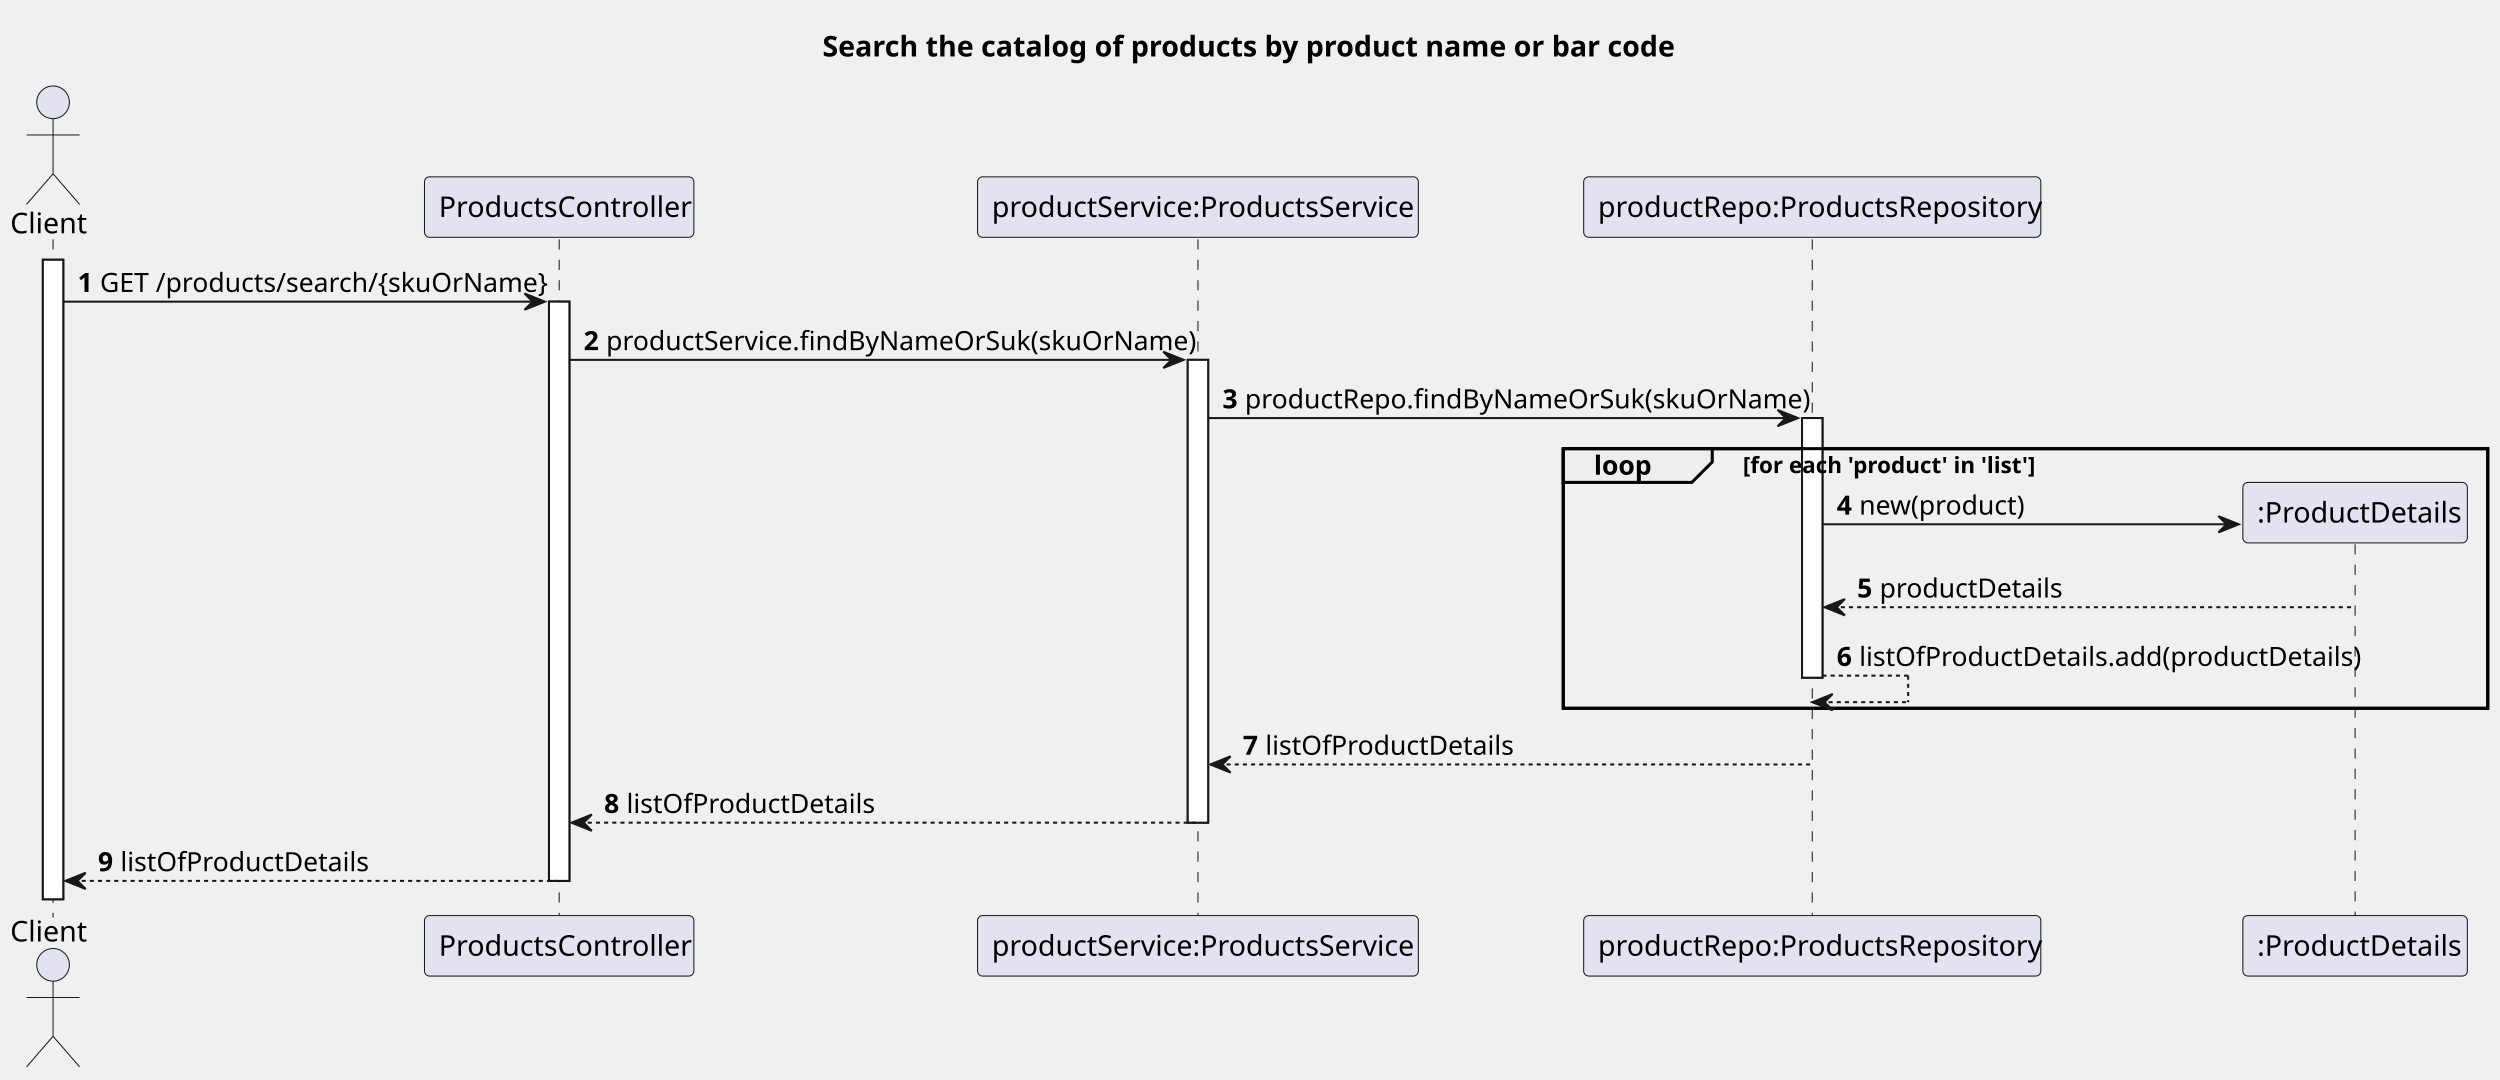
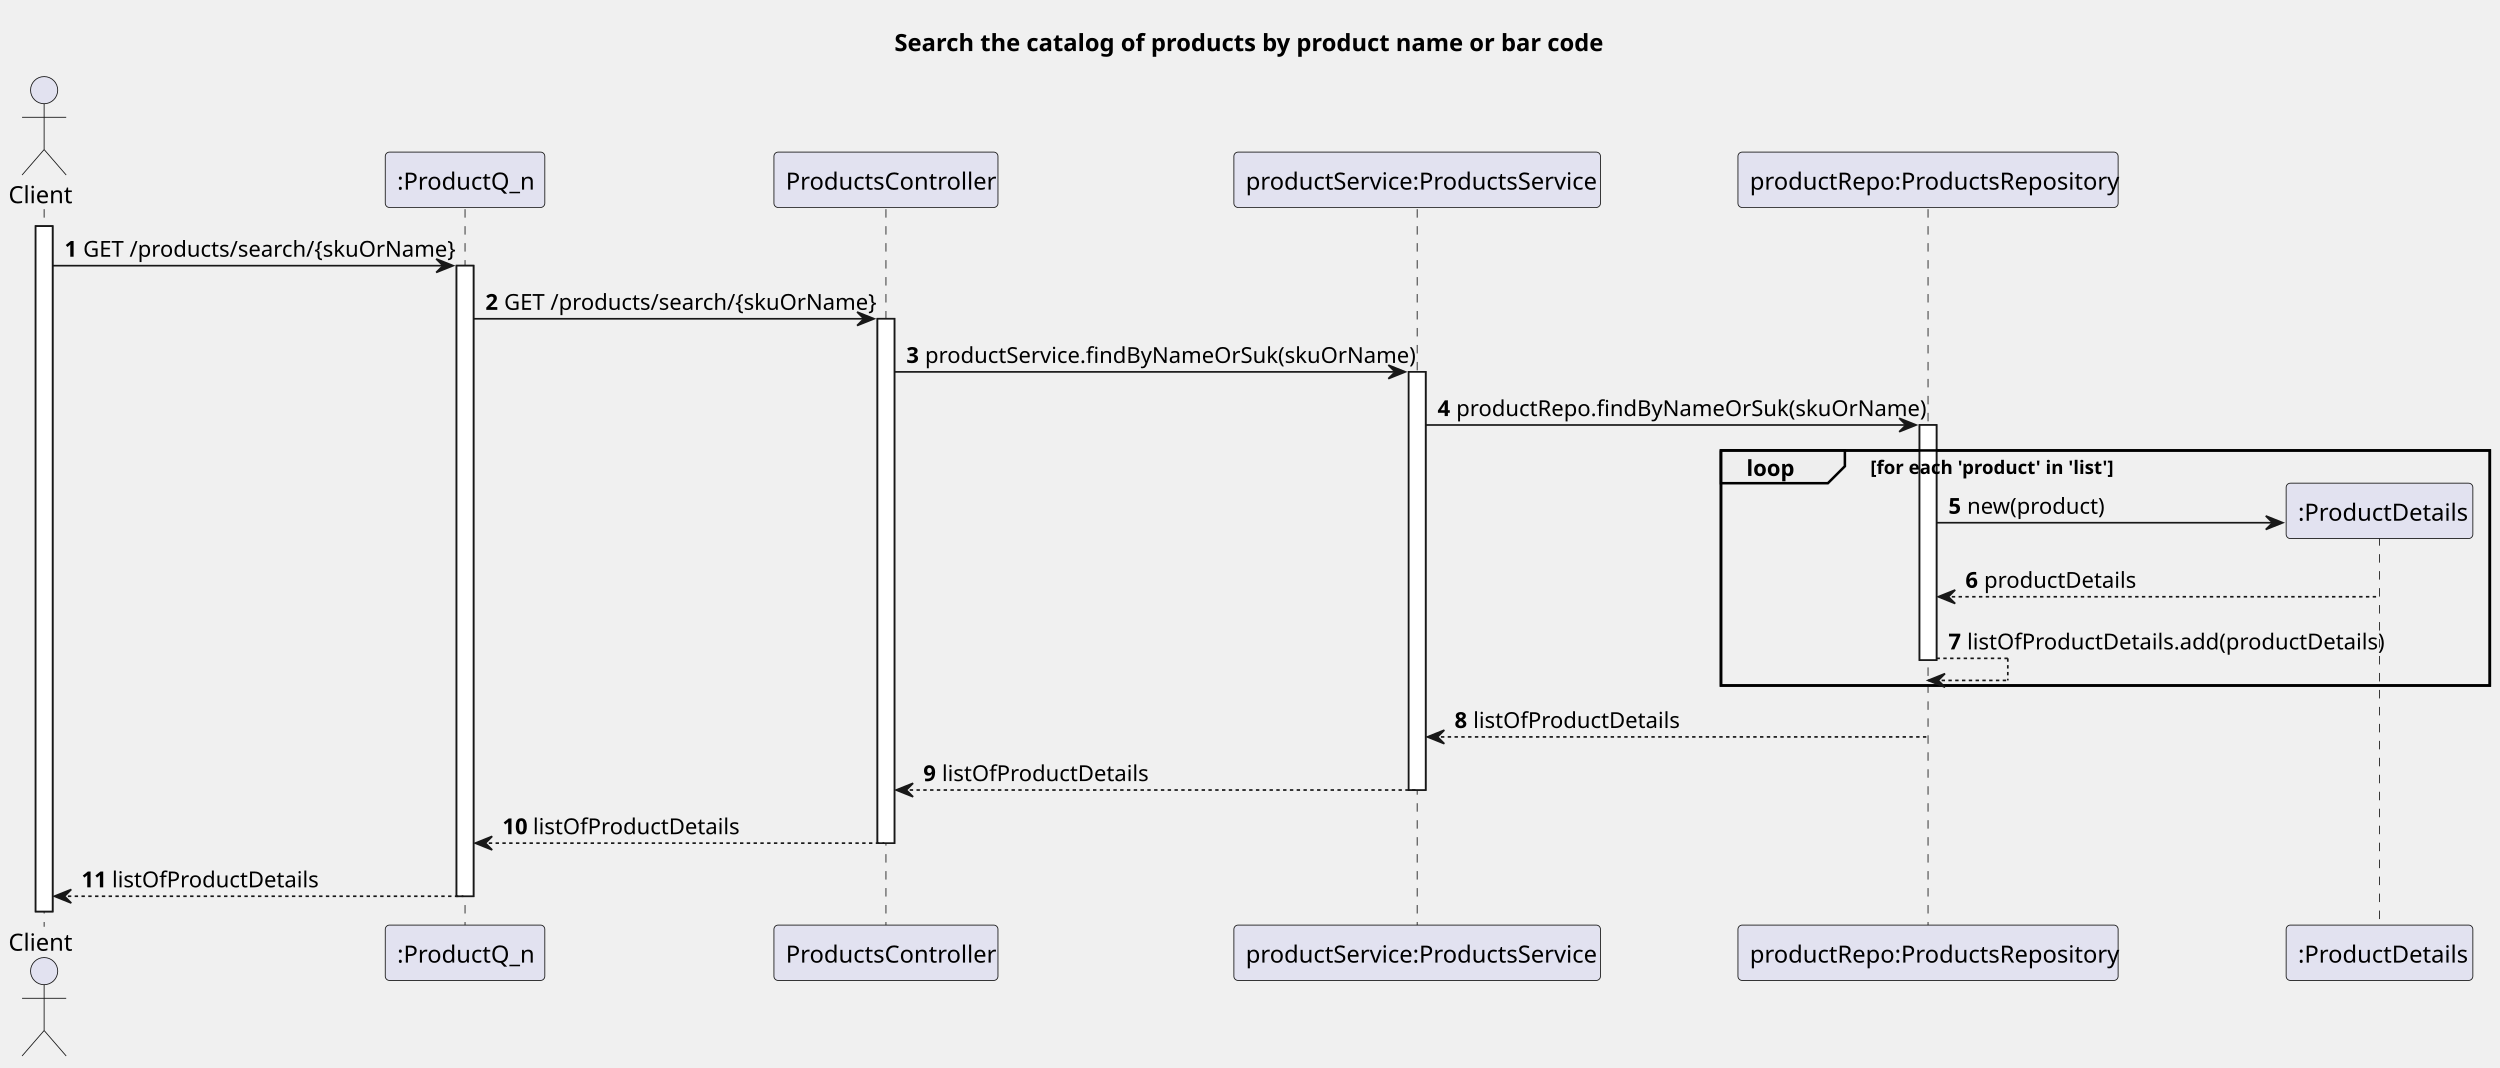
- <svg xmlns="http://www.w3.org/2000/svg" contentStyleType="text/css" height="529px" preserveAspectRatio="none" style="width:1225px;height:529px;background:#FFFFFF;" version="1.1" viewBox="0 0 1225 529" width="1225px" zoomAndPan="magnify">
+ <svg xmlns="http://www.w3.org/2000/svg" contentStyleType="text/css" height="629px" preserveAspectRatio="none" style="width:1473px;height:629px;background:#FFFFFF;" version="1.1" viewBox="0 0 1473 629" width="1473px" zoomAndPan="magnify">
  <defs />
  <g>
-     <rect fill="none" height="25.641" id="_title" style="stroke:none;stroke-width:1.0;" width="432" x="398" y="10" />
-     <text fill="#000000" font-family="sans-serif" font-size="14" font-weight="bold" lengthAdjust="spacing" textLength="422" x="403" y="27.674">Search the catalog of products by product name or bar code</text>
-     <rect fill="#FFFFFF" height="313.352" style="stroke:#181818;stroke-width:1.0;" width="10" x="21" y="127.281" />
-     <rect fill="#FFFFFF" height="283.828" style="stroke:#181818;stroke-width:1.0;" width="10" x="269" y="147.805" />
-     <rect fill="#FFFFFF" height="226.781" style="stroke:#181818;stroke-width:1.0;" width="10" x="582" y="176.328" />
-     <rect fill="#FFFFFF" height="127.211" style="stroke:#181818;stroke-width:1.0;" width="10" x="883" y="204.852" />
-     <rect fill="none" height="127.211" style="stroke:#000000;stroke-width:1.5;" width="453" x="766" y="219.852" />
-     <line style="stroke:#181818;stroke-width:0.5;stroke-dasharray:5.0,5.0;" x1="26" x2="26" y1="117.281" y2="449.633" />
-     <line style="stroke:#181818;stroke-width:0.5;stroke-dasharray:5.0,5.0;" x1="274" x2="274" y1="117.281" y2="449.633" />
-     <line style="stroke:#181818;stroke-width:0.5;stroke-dasharray:5.0,5.0;" x1="587" x2="587" y1="117.281" y2="449.633" />
-     <line style="stroke:#181818;stroke-width:0.5;stroke-dasharray:5.0,5.0;" x1="888" x2="888" y1="117.281" y2="449.633" />
-     <line style="stroke:#181818;stroke-width:0.5;stroke-dasharray:5.0,5.0;" x1="1154" x2="1154" y1="266.695" y2="449.633" />
-     <text fill="#000000" font-family="sans-serif" font-size="14" lengthAdjust="spacing" textLength="36" x="5" y="114.314">Client</text>
-     <ellipse cx="26" cy="50.141" fill="#E2E2F0" rx="8" ry="8" style="stroke:#181818;stroke-width:0.5;" />
-     <path d="M26,58.141 L26,85.141 M13,66.141 L39,66.141 M26,85.141 L13,100.141 M26,85.141 L39,100.141 " fill="none" style="stroke:#181818;stroke-width:0.5;" />
-     <text fill="#000000" font-family="sans-serif" font-size="14" lengthAdjust="spacing" textLength="36" x="5" y="461.307">Client</text>
-     <ellipse cx="26" cy="472.773" fill="#E2E2F0" rx="8" ry="8" style="stroke:#181818;stroke-width:0.5;" />
-     <path d="M26,480.773 L26,507.773 M13,488.773 L39,488.773 M26,507.773 L13,522.773 M26,507.773 L39,522.773 " fill="none" style="stroke:#181818;stroke-width:0.5;" />
-     <rect fill="#E2E2F0" height="29.641" rx="2.5" ry="2.5" style="stroke:#181818;stroke-width:0.5;" width="132" x="208" y="86.641" />
-     <text fill="#000000" font-family="sans-serif" font-size="14" lengthAdjust="spacing" textLength="118" x="215" y="106.314">ProductsController</text>
-     <rect fill="#E2E2F0" height="29.641" rx="2.5" ry="2.5" style="stroke:#181818;stroke-width:0.5;" width="132" x="208" y="448.633" />
-     <text fill="#000000" font-family="sans-serif" font-size="14" lengthAdjust="spacing" textLength="118" x="215" y="468.307">ProductsController</text>
-     <rect fill="#E2E2F0" height="29.641" rx="2.5" ry="2.5" style="stroke:#181818;stroke-width:0.5;" width="216" x="479" y="86.641" />
-     <text fill="#000000" font-family="sans-serif" font-size="14" lengthAdjust="spacing" textLength="202" x="486" y="106.314">productService:ProductsService</text>
-     <rect fill="#E2E2F0" height="29.641" rx="2.5" ry="2.5" style="stroke:#181818;stroke-width:0.5;" width="216" x="479" y="448.633" />
-     <text fill="#000000" font-family="sans-serif" font-size="14" lengthAdjust="spacing" textLength="202" x="486" y="468.307">productService:ProductsService</text>
-     <rect fill="#E2E2F0" height="29.641" rx="2.5" ry="2.5" style="stroke:#181818;stroke-width:0.5;" width="224" x="776" y="86.641" />
-     <text fill="#000000" font-family="sans-serif" font-size="14" lengthAdjust="spacing" textLength="210" x="783" y="106.314">productRepo:ProductsRepository</text>
-     <rect fill="#E2E2F0" height="29.641" rx="2.5" ry="2.5" style="stroke:#181818;stroke-width:0.5;" width="224" x="776" y="448.633" />
-     <text fill="#000000" font-family="sans-serif" font-size="14" lengthAdjust="spacing" textLength="210" x="783" y="468.307">productRepo:ProductsRepository</text>
-     <rect fill="#E2E2F0" height="29.641" rx="2.5" ry="2.5" style="stroke:#181818;stroke-width:0.5;" width="110" x="1099" y="448.633" />
-     <text fill="#000000" font-family="sans-serif" font-size="14" lengthAdjust="spacing" textLength="96" x="1106" y="468.307">:ProductDetails</text>
-     <rect fill="#FFFFFF" height="313.352" style="stroke:#181818;stroke-width:1.0;" width="10" x="21" y="127.281" />
-     <rect fill="#FFFFFF" height="283.828" style="stroke:#181818;stroke-width:1.0;" width="10" x="269" y="147.805" />
-     <rect fill="#FFFFFF" height="226.781" style="stroke:#181818;stroke-width:1.0;" width="10" x="582" y="176.328" />
-     <rect fill="#FFFFFF" height="127.211" style="stroke:#181818;stroke-width:1.0;" width="10" x="883" y="204.852" />
-     <polygon fill="#181818" points="257,143.805,267,147.805,257,151.805,261,147.805" style="stroke:#181818;stroke-width:1.0;" />
-     <line style="stroke:#181818;stroke-width:1.0;" x1="31" x2="263" y1="147.805" y2="147.805" />
-     <text fill="#000000" font-family="sans-serif" font-size="13" font-weight="bold" lengthAdjust="spacing" textLength="7" x="38" y="143.05">1</text>
-     <text fill="#000000" font-family="sans-serif" font-size="13" lengthAdjust="spacing" textLength="208" x="49" y="143.05">GET /products/search/{skuOrName}</text>
-     <polygon fill="#181818" points="570,172.328,580,176.328,570,180.328,574,176.328" style="stroke:#181818;stroke-width:1.0;" />
-     <line style="stroke:#181818;stroke-width:1.0;" x1="279" x2="576" y1="176.328" y2="176.328" />
-     <text fill="#000000" font-family="sans-serif" font-size="13" font-weight="bold" lengthAdjust="spacing" textLength="7" x="286" y="171.573">2</text>
-     <text fill="#000000" font-family="sans-serif" font-size="13" lengthAdjust="spacing" textLength="273" x="297" y="171.573">productService.findByNameOrSuk(skuOrName)</text>
-     <polygon fill="#181818" points="871,200.852,881,204.852,871,208.852,875,204.852" style="stroke:#181818;stroke-width:1.0;" />
-     <line style="stroke:#181818;stroke-width:1.0;" x1="592" x2="877" y1="204.852" y2="204.852" />
-     <text fill="#000000" font-family="sans-serif" font-size="13" font-weight="bold" lengthAdjust="spacing" textLength="7" x="599" y="200.097">3</text>
-     <text fill="#000000" font-family="sans-serif" font-size="13" lengthAdjust="spacing" textLength="261" x="610" y="200.097">productRepo.findByNameOrSuk(skuOrName)</text>
-     <path d="M766,219.852 L839,219.852 L839,226.375 L829,236.375 L766,236.375 L766,219.852 " fill="#EEEEEE" style="stroke:#000000;stroke-width:1.5;" />
-     <rect fill="none" height="127.211" style="stroke:#000000;stroke-width:1.5;" width="453" x="766" y="219.852" />
-     <text fill="#000000" font-family="sans-serif" font-size="13" font-weight="bold" lengthAdjust="spacing" textLength="28" x="781" y="232.62">loop</text>
-     <text fill="#000000" font-family="sans-serif" font-size="11" font-weight="bold" lengthAdjust="spacing" textLength="144" x="854" y="231.81">[for each 'product' in 'list']</text>
-     <polygon fill="#181818" points="1087,252.898,1097,256.898,1087,260.898,1091,256.898" style="stroke:#181818;stroke-width:1.0;" />
-     <line style="stroke:#181818;stroke-width:1.0;" x1="893" x2="1093" y1="256.898" y2="256.898" />
-     <text fill="#000000" font-family="sans-serif" font-size="13" font-weight="bold" lengthAdjust="spacing" textLength="7" x="900" y="252.144">4</text>
-     <text fill="#000000" font-family="sans-serif" font-size="13" lengthAdjust="spacing" textLength="74" x="911" y="252.144">new(product)</text>
-     <rect fill="#E2E2F0" height="29.641" rx="2.5" ry="2.5" style="stroke:#181818;stroke-width:0.5;" width="110" x="1099" y="236.375" />
-     <text fill="#000000" font-family="sans-serif" font-size="14" lengthAdjust="spacing" textLength="96" x="1106" y="256.049">:ProductDetails</text>
-     <polygon fill="#181818" points="904,293.539,894,297.539,904,301.539,900,297.539" style="stroke:#181818;stroke-width:1.0;" />
-     <line style="stroke:#181818;stroke-width:1.0;stroke-dasharray:2.0,2.0;" x1="898" x2="1153" y1="297.539" y2="297.539" />
-     <text fill="#000000" font-family="sans-serif" font-size="13" font-weight="bold" lengthAdjust="spacing" textLength="7" x="910" y="292.784">5</text>
-     <text fill="#000000" font-family="sans-serif" font-size="13" lengthAdjust="spacing" textLength="83" x="921" y="292.784">productDetails</text>
-     <line style="stroke:#181818;stroke-width:1.0;stroke-dasharray:2.0,2.0;" x1="893" x2="935" y1="331.062" y2="331.062" />
-     <line style="stroke:#181818;stroke-width:1.0;stroke-dasharray:2.0,2.0;" x1="935" x2="935" y1="331.062" y2="344.062" />
-     <line style="stroke:#181818;stroke-width:1.0;stroke-dasharray:2.0,2.0;" x1="888" x2="935" y1="344.062" y2="344.062" />
-     <polygon fill="#181818" points="898,340.062,888,344.062,898,348.062,894,344.062" style="stroke:#181818;stroke-width:1.0;" />
-     <text fill="#000000" font-family="sans-serif" font-size="13" font-weight="bold" lengthAdjust="spacing" textLength="7" x="900" y="326.308">6</text>
-     <text fill="#000000" font-family="sans-serif" font-size="13" lengthAdjust="spacing" textLength="231" x="911" y="326.308">listOfProductDetails.add(productDetails)</text>
-     <polygon fill="#181818" points="603,370.586,593,374.586,603,378.586,599,374.586" style="stroke:#181818;stroke-width:1.0;" />
-     <line style="stroke:#181818;stroke-width:1.0;stroke-dasharray:2.0,2.0;" x1="597" x2="887" y1="374.586" y2="374.586" />
-     <text fill="#000000" font-family="sans-serif" font-size="13" font-weight="bold" lengthAdjust="spacing" textLength="7" x="609" y="369.831">7</text>
-     <text fill="#000000" font-family="sans-serif" font-size="13" lengthAdjust="spacing" textLength="115" x="620" y="369.831">listOfProductDetails</text>
-     <polygon fill="#181818" points="290,399.109,280,403.109,290,407.109,286,403.109" style="stroke:#181818;stroke-width:1.0;" />
-     <line style="stroke:#181818;stroke-width:1.0;stroke-dasharray:2.0,2.0;" x1="284" x2="586" y1="403.109" y2="403.109" />
-     <text fill="#000000" font-family="sans-serif" font-size="13" font-weight="bold" lengthAdjust="spacing" textLength="7" x="296" y="398.354">8</text>
-     <text fill="#000000" font-family="sans-serif" font-size="13" lengthAdjust="spacing" textLength="115" x="307" y="398.354">listOfProductDetails</text>
-     <polygon fill="#181818" points="42,427.633,32,431.633,42,435.633,38,431.633" style="stroke:#181818;stroke-width:1.0;" />
-     <line style="stroke:#181818;stroke-width:1.0;stroke-dasharray:2.0,2.0;" x1="36" x2="273" y1="431.633" y2="431.633" />
-     <text fill="#000000" font-family="sans-serif" font-size="13" font-weight="bold" lengthAdjust="spacing" textLength="7" x="48" y="426.878">9</text>
-     <text fill="#000000" font-family="sans-serif" font-size="13" lengthAdjust="spacing" textLength="115" x="59" y="426.878">listOfProductDetails</text>
+     <text fill="#000000" font-family="sans-serif" font-size="14" font-weight="bold" lengthAdjust="spacing" textLength="422" x="527" y="30.107">Search the catalog of products by product name or bar code</text>
+     <rect fill="#FFFFFF" height="403.822" style="stroke:#181818;stroke-width:1.0;" width="10" x="21" y="133.242" />
+     <rect fill="#FFFFFF" height="371.531" style="stroke:#181818;stroke-width:1.0;" width="10" x="269" y="156.533" />
+     <rect fill="#FFFFFF" height="308.949" style="stroke:#181818;stroke-width:1.0;" width="10" x="517" y="187.824" />
+     <rect fill="#FFFFFF" height="246.367" style="stroke:#181818;stroke-width:1.0;" width="10" x="830" y="219.115" />
+     <rect fill="#FFFFFF" height="138.494" style="stroke:#181818;stroke-width:1.0;" width="10" x="1131" y="250.406" />
+     <rect fill="none" height="138.494" style="stroke:#000000;stroke-width:1.5;" width="453" x="1014" y="265.406" />
+     <line style="stroke:#181818;stroke-width:0.5;stroke-dasharray:5.0,5.0;" x1="26" x2="26" y1="123.242" y2="546.064" />
+     <line style="stroke:#181818;stroke-width:0.5;stroke-dasharray:5.0,5.0;" x1="274" x2="274" y1="123.242" y2="546.064" />
+     <line style="stroke:#181818;stroke-width:0.5;stroke-dasharray:5.0,5.0;" x1="522" x2="522" y1="123.242" y2="546.064" />
+     <line style="stroke:#181818;stroke-width:0.5;stroke-dasharray:5.0,5.0;" x1="835" x2="835" y1="123.242" y2="546.064" />
+     <line style="stroke:#181818;stroke-width:0.5;stroke-dasharray:5.0,5.0;" x1="1136" x2="1136" y1="123.242" y2="546.064" />
+     <line style="stroke:#181818;stroke-width:0.5;stroke-dasharray:5.0,5.0;" x1="1402" x2="1402" y1="316.508" y2="546.064" />
+     <text fill="#000000" font-family="sans-serif" font-size="14" lengthAdjust="spacing" textLength="36" x="5" y="119.728">Client</text>
+     <ellipse cx="26" cy="53.121" fill="#E2E2F0" rx="8" ry="8" style="stroke:#181818;stroke-width:0.5;" />
+     <path d="M26,61.121 L26,88.121 M13,69.121 L39,69.121 M26,88.121 L13,103.121 M26,88.121 L39,103.121 " fill="none" style="stroke:#181818;stroke-width:0.5;" />
+     <text fill="#000000" font-family="sans-serif" font-size="14" lengthAdjust="spacing" textLength="36" x="5" y="560.172">Client</text>
+     <ellipse cx="26" cy="572.186" fill="#E2E2F0" rx="8" ry="8" style="stroke:#181818;stroke-width:0.5;" />
+     <path d="M26,580.186 L26,607.186 M13,588.186 L39,588.186 M26,607.186 L13,622.186 M26,607.186 L39,622.186 " fill="none" style="stroke:#181818;stroke-width:0.5;" />
+     <rect fill="#E2E2F0" height="32.621" rx="2.5" ry="2.5" style="stroke:#181818;stroke-width:0.5;" width="94" x="227" y="89.621" />
+     <text fill="#000000" font-family="sans-serif" font-size="14" lengthAdjust="spacing" textLength="80" x="234" y="111.728">:ProductQ_n</text>
+     <rect fill="#E2E2F0" height="32.621" rx="2.5" ry="2.5" style="stroke:#181818;stroke-width:0.5;" width="94" x="227" y="545.064" />
+     <text fill="#000000" font-family="sans-serif" font-size="14" lengthAdjust="spacing" textLength="80" x="234" y="567.172">:ProductQ_n</text>
+     <rect fill="#E2E2F0" height="32.621" rx="2.5" ry="2.5" style="stroke:#181818;stroke-width:0.5;" width="132" x="456" y="89.621" />
+     <text fill="#000000" font-family="sans-serif" font-size="14" lengthAdjust="spacing" textLength="118" x="463" y="111.728">ProductsController</text>
+     <rect fill="#E2E2F0" height="32.621" rx="2.5" ry="2.5" style="stroke:#181818;stroke-width:0.5;" width="132" x="456" y="545.064" />
+     <text fill="#000000" font-family="sans-serif" font-size="14" lengthAdjust="spacing" textLength="118" x="463" y="567.172">ProductsController</text>
+     <rect fill="#E2E2F0" height="32.621" rx="2.5" ry="2.5" style="stroke:#181818;stroke-width:0.5;" width="216" x="727" y="89.621" />
+     <text fill="#000000" font-family="sans-serif" font-size="14" lengthAdjust="spacing" textLength="202" x="734" y="111.728">productService:ProductsService</text>
+     <rect fill="#E2E2F0" height="32.621" rx="2.5" ry="2.5" style="stroke:#181818;stroke-width:0.5;" width="216" x="727" y="545.064" />
+     <text fill="#000000" font-family="sans-serif" font-size="14" lengthAdjust="spacing" textLength="202" x="734" y="567.172">productService:ProductsService</text>
+     <rect fill="#E2E2F0" height="32.621" rx="2.5" ry="2.5" style="stroke:#181818;stroke-width:0.5;" width="224" x="1024" y="89.621" />
+     <text fill="#000000" font-family="sans-serif" font-size="14" lengthAdjust="spacing" textLength="210" x="1031" y="111.728">productRepo:ProductsRepository</text>
+     <rect fill="#E2E2F0" height="32.621" rx="2.5" ry="2.5" style="stroke:#181818;stroke-width:0.5;" width="224" x="1024" y="545.064" />
+     <text fill="#000000" font-family="sans-serif" font-size="14" lengthAdjust="spacing" textLength="210" x="1031" y="567.172">productRepo:ProductsRepository</text>
+     <rect fill="#E2E2F0" height="32.621" rx="2.5" ry="2.5" style="stroke:#181818;stroke-width:0.5;" width="110" x="1347" y="545.064" />
+     <text fill="#000000" font-family="sans-serif" font-size="14" lengthAdjust="spacing" textLength="96" x="1354" y="567.172">:ProductDetails</text>
+     <rect fill="#FFFFFF" height="403.822" style="stroke:#181818;stroke-width:1.0;" width="10" x="21" y="133.242" />
+     <rect fill="#FFFFFF" height="371.531" style="stroke:#181818;stroke-width:1.0;" width="10" x="269" y="156.533" />
+     <rect fill="#FFFFFF" height="308.949" style="stroke:#181818;stroke-width:1.0;" width="10" x="517" y="187.824" />
+     <rect fill="#FFFFFF" height="246.367" style="stroke:#181818;stroke-width:1.0;" width="10" x="830" y="219.115" />
+     <rect fill="#FFFFFF" height="138.494" style="stroke:#181818;stroke-width:1.0;" width="10" x="1131" y="250.406" />
+     <polygon fill="#181818" points="257,152.533,267,156.533,257,160.533,261,156.533" style="stroke:#181818;stroke-width:1.0;" />
+     <line style="stroke:#181818;stroke-width:1.0;" x1="31" x2="263" y1="156.533" y2="156.533" />
+     <text fill="#000000" font-family="sans-serif" font-size="13" font-weight="bold" lengthAdjust="spacing" textLength="7" x="38" y="151.27">1</text>
+     <text fill="#000000" font-family="sans-serif" font-size="13" lengthAdjust="spacing" textLength="208" x="49" y="151.27">GET /products/search/{skuOrName}</text>
+     <polygon fill="#181818" points="505,183.824,515,187.824,505,191.824,509,187.824" style="stroke:#181818;stroke-width:1.0;" />
+     <line style="stroke:#181818;stroke-width:1.0;" x1="279" x2="511" y1="187.824" y2="187.824" />
+     <text fill="#000000" font-family="sans-serif" font-size="13" font-weight="bold" lengthAdjust="spacing" textLength="7" x="286" y="182.561">2</text>
+     <text fill="#000000" font-family="sans-serif" font-size="13" lengthAdjust="spacing" textLength="208" x="297" y="182.561">GET /products/search/{skuOrName}</text>
+     <polygon fill="#181818" points="818,215.115,828,219.115,818,223.115,822,219.115" style="stroke:#181818;stroke-width:1.0;" />
+     <line style="stroke:#181818;stroke-width:1.0;" x1="527" x2="824" y1="219.115" y2="219.115" />
+     <text fill="#000000" font-family="sans-serif" font-size="13" font-weight="bold" lengthAdjust="spacing" textLength="7" x="534" y="213.852">3</text>
+     <text fill="#000000" font-family="sans-serif" font-size="13" lengthAdjust="spacing" textLength="273" x="545" y="213.852">productService.findByNameOrSuk(skuOrName)</text>
+     <polygon fill="#181818" points="1119,246.406,1129,250.406,1119,254.406,1123,250.406" style="stroke:#181818;stroke-width:1.0;" />
+     <line style="stroke:#181818;stroke-width:1.0;" x1="840" x2="1125" y1="250.406" y2="250.406" />
+     <text fill="#000000" font-family="sans-serif" font-size="13" font-weight="bold" lengthAdjust="spacing" textLength="7" x="847" y="245.144">4</text>
+     <text fill="#000000" font-family="sans-serif" font-size="13" lengthAdjust="spacing" textLength="261" x="858" y="245.144">productRepo.findByNameOrSuk(skuOrName)</text>
+     <path d="M1014,265.406 L1087,265.406 L1087,274.697 L1077,284.697 L1014,284.697 L1014,265.406 " fill="#EEEEEE" style="stroke:#000000;stroke-width:1.5;" />
+     <rect fill="none" height="138.494" style="stroke:#000000;stroke-width:1.5;" width="453" x="1014" y="265.406" />
+     <text fill="#000000" font-family="sans-serif" font-size="13" font-weight="bold" lengthAdjust="spacing" textLength="28" x="1029" y="280.435">loop</text>
+     <text fill="#000000" font-family="sans-serif" font-size="11" font-weight="bold" lengthAdjust="spacing" textLength="144" x="1102" y="279.276">[for each 'product' in 'list']</text>
+     <polygon fill="#181818" points="1335,303.988,1345,307.988,1335,311.988,1339,307.988" style="stroke:#181818;stroke-width:1.0;" />
+     <line style="stroke:#181818;stroke-width:1.0;" x1="1141" x2="1341" y1="307.988" y2="307.988" />
+     <text fill="#000000" font-family="sans-serif" font-size="13" font-weight="bold" lengthAdjust="spacing" textLength="7" x="1148" y="302.726">5</text>
+     <text fill="#000000" font-family="sans-serif" font-size="13" lengthAdjust="spacing" textLength="74" x="1159" y="302.726">new(product)</text>
+     <rect fill="#E2E2F0" height="32.621" rx="2.5" ry="2.5" style="stroke:#181818;stroke-width:0.5;" width="110" x="1347" y="284.697" />
+     <text fill="#000000" font-family="sans-serif" font-size="14" lengthAdjust="spacing" textLength="96" x="1354" y="306.805">:ProductDetails</text>
+     <polygon fill="#181818" points="1152,347.609,1142,351.609,1152,355.609,1148,351.609" style="stroke:#181818;stroke-width:1.0;" />
+     <line style="stroke:#181818;stroke-width:1.0;stroke-dasharray:2.0,2.0;" x1="1146" x2="1401" y1="351.609" y2="351.609" />
+     <text fill="#000000" font-family="sans-serif" font-size="13" font-weight="bold" lengthAdjust="spacing" textLength="7" x="1158" y="346.347">6</text>
+     <text fill="#000000" font-family="sans-serif" font-size="13" lengthAdjust="spacing" textLength="83" x="1169" y="346.347">productDetails</text>
+     <line style="stroke:#181818;stroke-width:1.0;stroke-dasharray:2.0,2.0;" x1="1141" x2="1183" y1="387.9" y2="387.9" />
+     <line style="stroke:#181818;stroke-width:1.0;stroke-dasharray:2.0,2.0;" x1="1183" x2="1183" y1="387.9" y2="400.9" />
+     <line style="stroke:#181818;stroke-width:1.0;stroke-dasharray:2.0,2.0;" x1="1136" x2="1183" y1="400.9" y2="400.9" />
+     <polygon fill="#181818" points="1146,396.9,1136,400.9,1146,404.9,1142,400.9" style="stroke:#181818;stroke-width:1.0;" />
+     <text fill="#000000" font-family="sans-serif" font-size="13" font-weight="bold" lengthAdjust="spacing" textLength="7" x="1148" y="382.638">7</text>
+     <text fill="#000000" font-family="sans-serif" font-size="13" lengthAdjust="spacing" textLength="231" x="1159" y="382.638">listOfProductDetails.add(productDetails)</text>
+     <polygon fill="#181818" points="851,430.191,841,434.191,851,438.191,847,434.191" style="stroke:#181818;stroke-width:1.0;" />
+     <line style="stroke:#181818;stroke-width:1.0;stroke-dasharray:2.0,2.0;" x1="845" x2="1135" y1="434.191" y2="434.191" />
+     <text fill="#000000" font-family="sans-serif" font-size="13" font-weight="bold" lengthAdjust="spacing" textLength="7" x="857" y="428.929">8</text>
+     <text fill="#000000" font-family="sans-serif" font-size="13" lengthAdjust="spacing" textLength="115" x="868" y="428.929">listOfProductDetails</text>
+     <polygon fill="#181818" points="538,461.482,528,465.482,538,469.482,534,465.482" style="stroke:#181818;stroke-width:1.0;" />
+     <line style="stroke:#181818;stroke-width:1.0;stroke-dasharray:2.0,2.0;" x1="532" x2="834" y1="465.482" y2="465.482" />
+     <text fill="#000000" font-family="sans-serif" font-size="13" font-weight="bold" lengthAdjust="spacing" textLength="7" x="544" y="460.22">9</text>
+     <text fill="#000000" font-family="sans-serif" font-size="13" lengthAdjust="spacing" textLength="115" x="555" y="460.22">listOfProductDetails</text>
+     <polygon fill="#181818" points="290,492.773,280,496.773,290,500.773,286,496.773" style="stroke:#181818;stroke-width:1.0;" />
+     <line style="stroke:#181818;stroke-width:1.0;stroke-dasharray:2.0,2.0;" x1="284" x2="521" y1="496.773" y2="496.773" />
+     <text fill="#000000" font-family="sans-serif" font-size="13" font-weight="bold" lengthAdjust="spacing" textLength="14" x="296" y="491.511">10</text>
+     <text fill="#000000" font-family="sans-serif" font-size="13" lengthAdjust="spacing" textLength="115" x="314" y="491.511">listOfProductDetails</text>
+     <polygon fill="#181818" points="42,524.064,32,528.064,42,532.064,38,528.064" style="stroke:#181818;stroke-width:1.0;" />
+     <line style="stroke:#181818;stroke-width:1.0;stroke-dasharray:2.0,2.0;" x1="36" x2="273" y1="528.064" y2="528.064" />
+     <text fill="#000000" font-family="sans-serif" font-size="13" font-weight="bold" lengthAdjust="spacing" textLength="14" x="48" y="522.802">11</text>
+     <text fill="#000000" font-family="sans-serif" font-size="13" lengthAdjust="spacing" textLength="115" x="66" y="522.802">listOfProductDetails</text>
  </g>
</svg>
